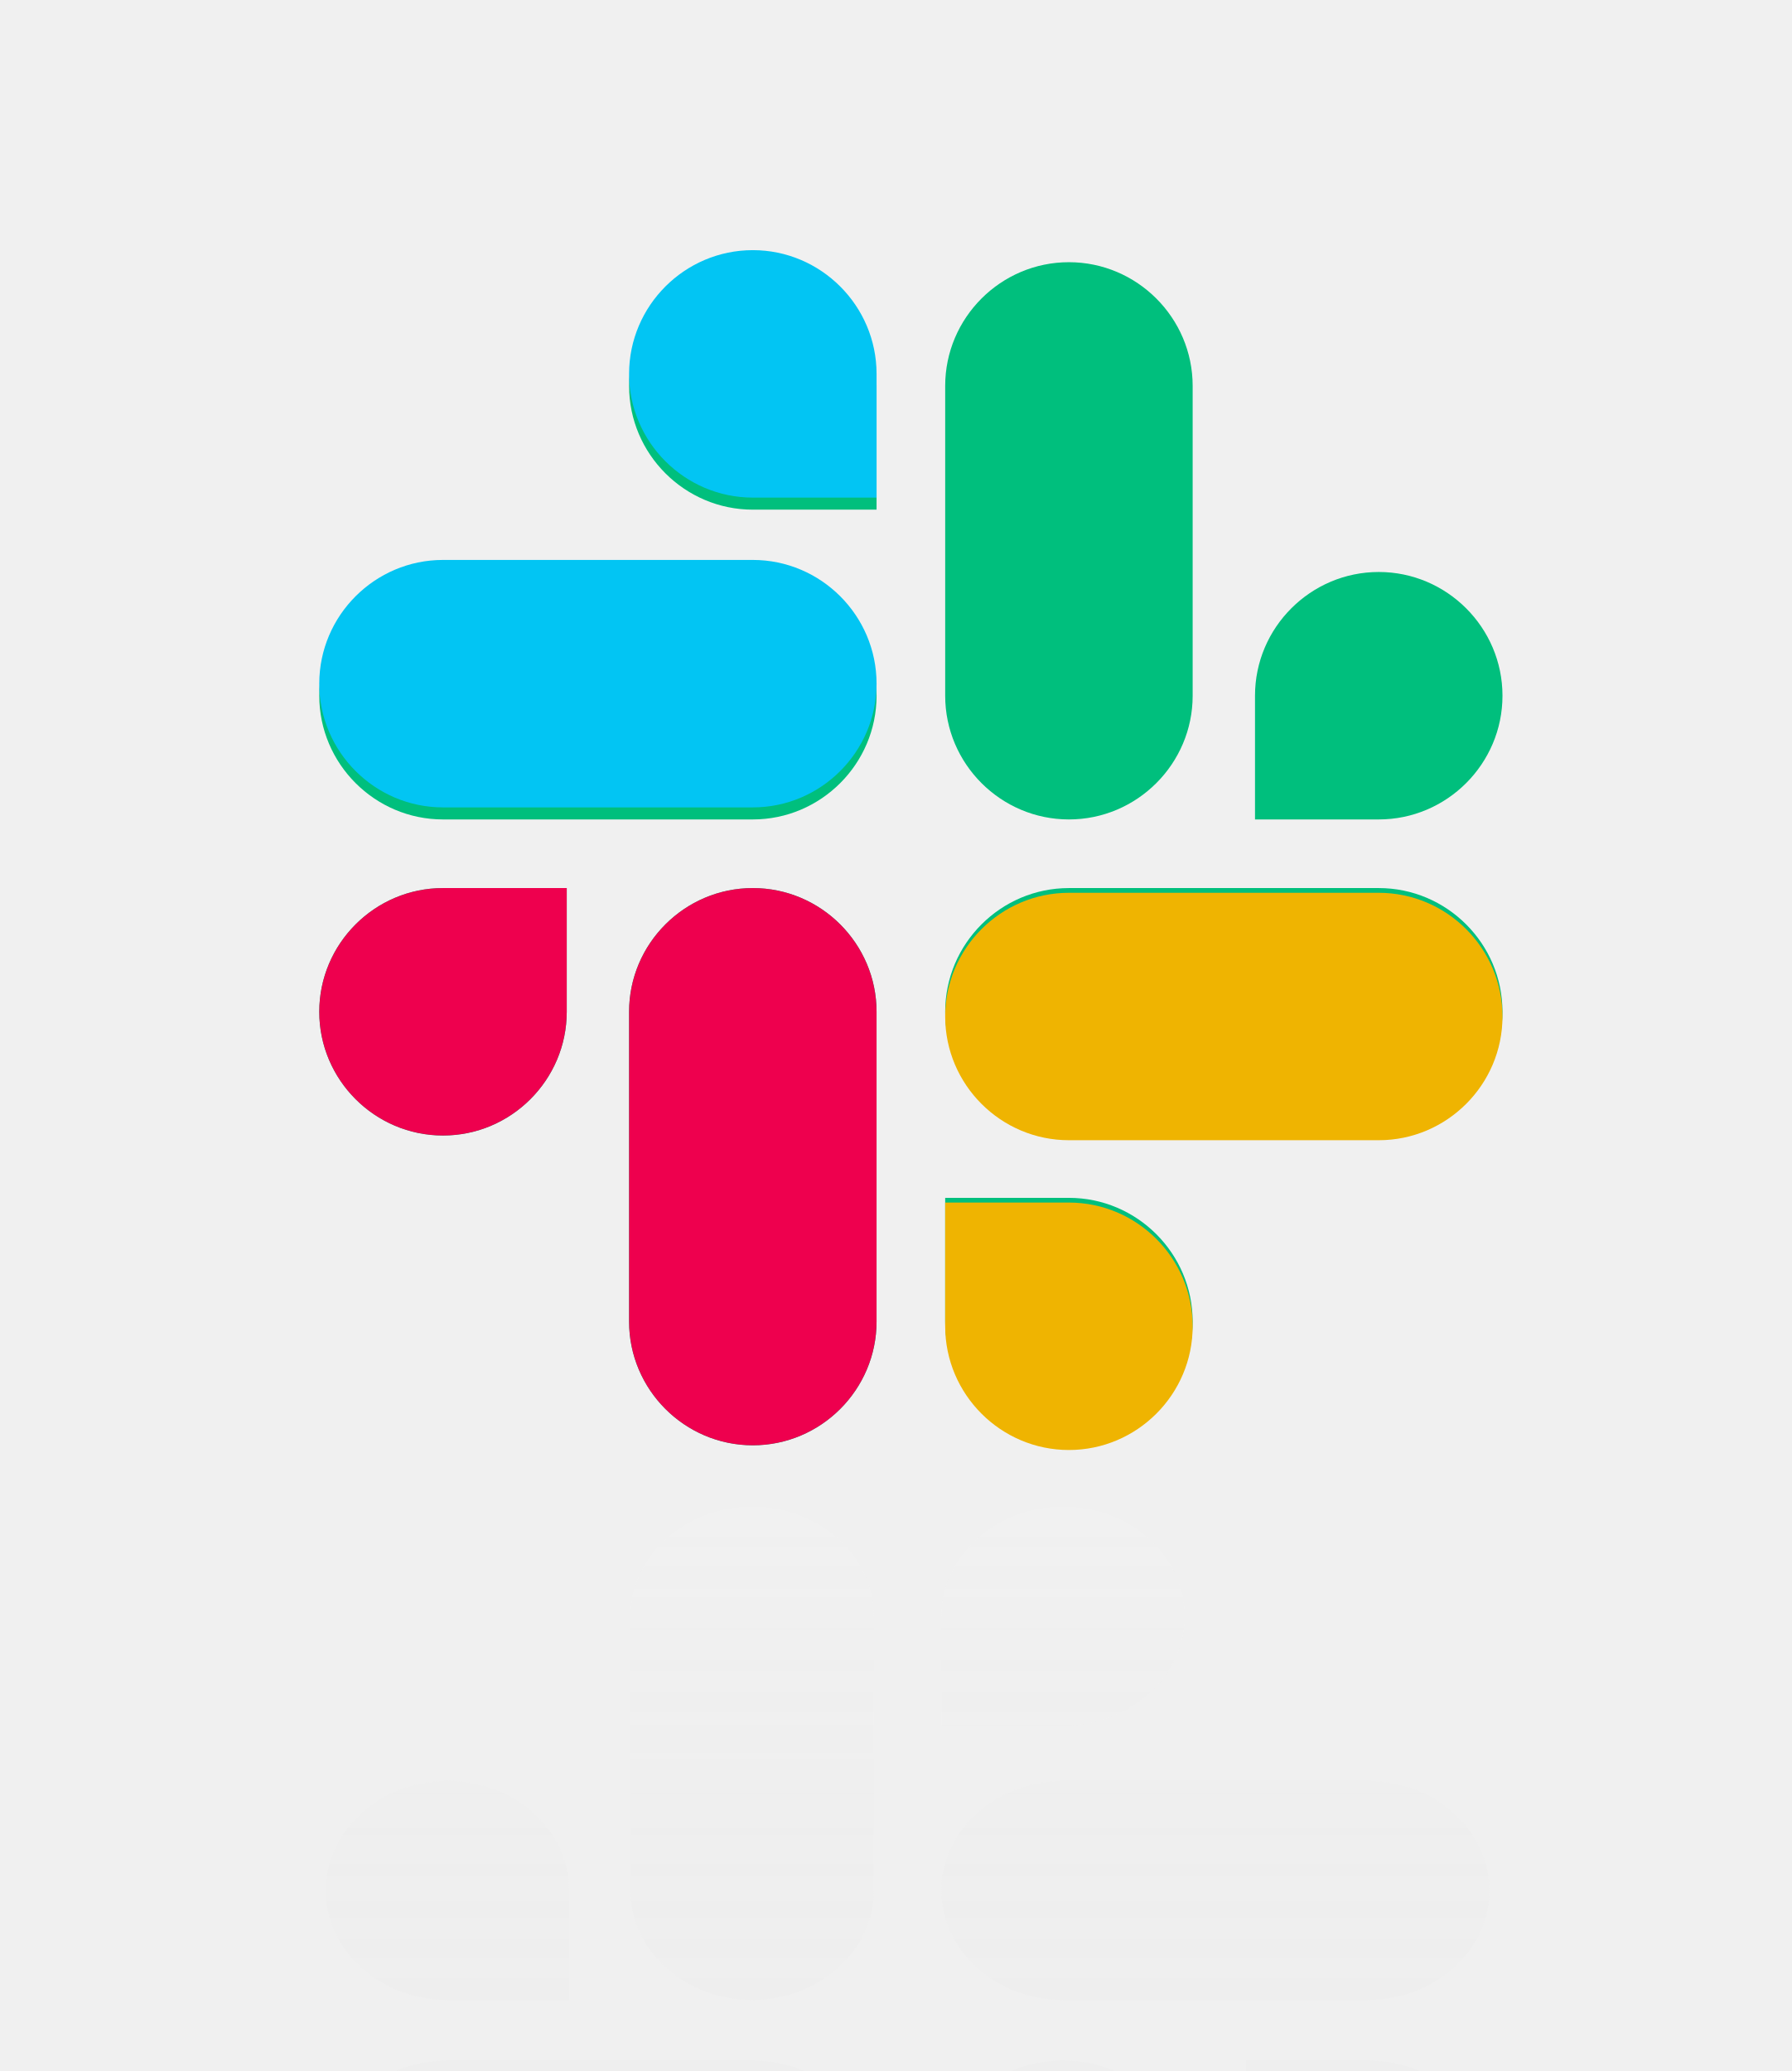
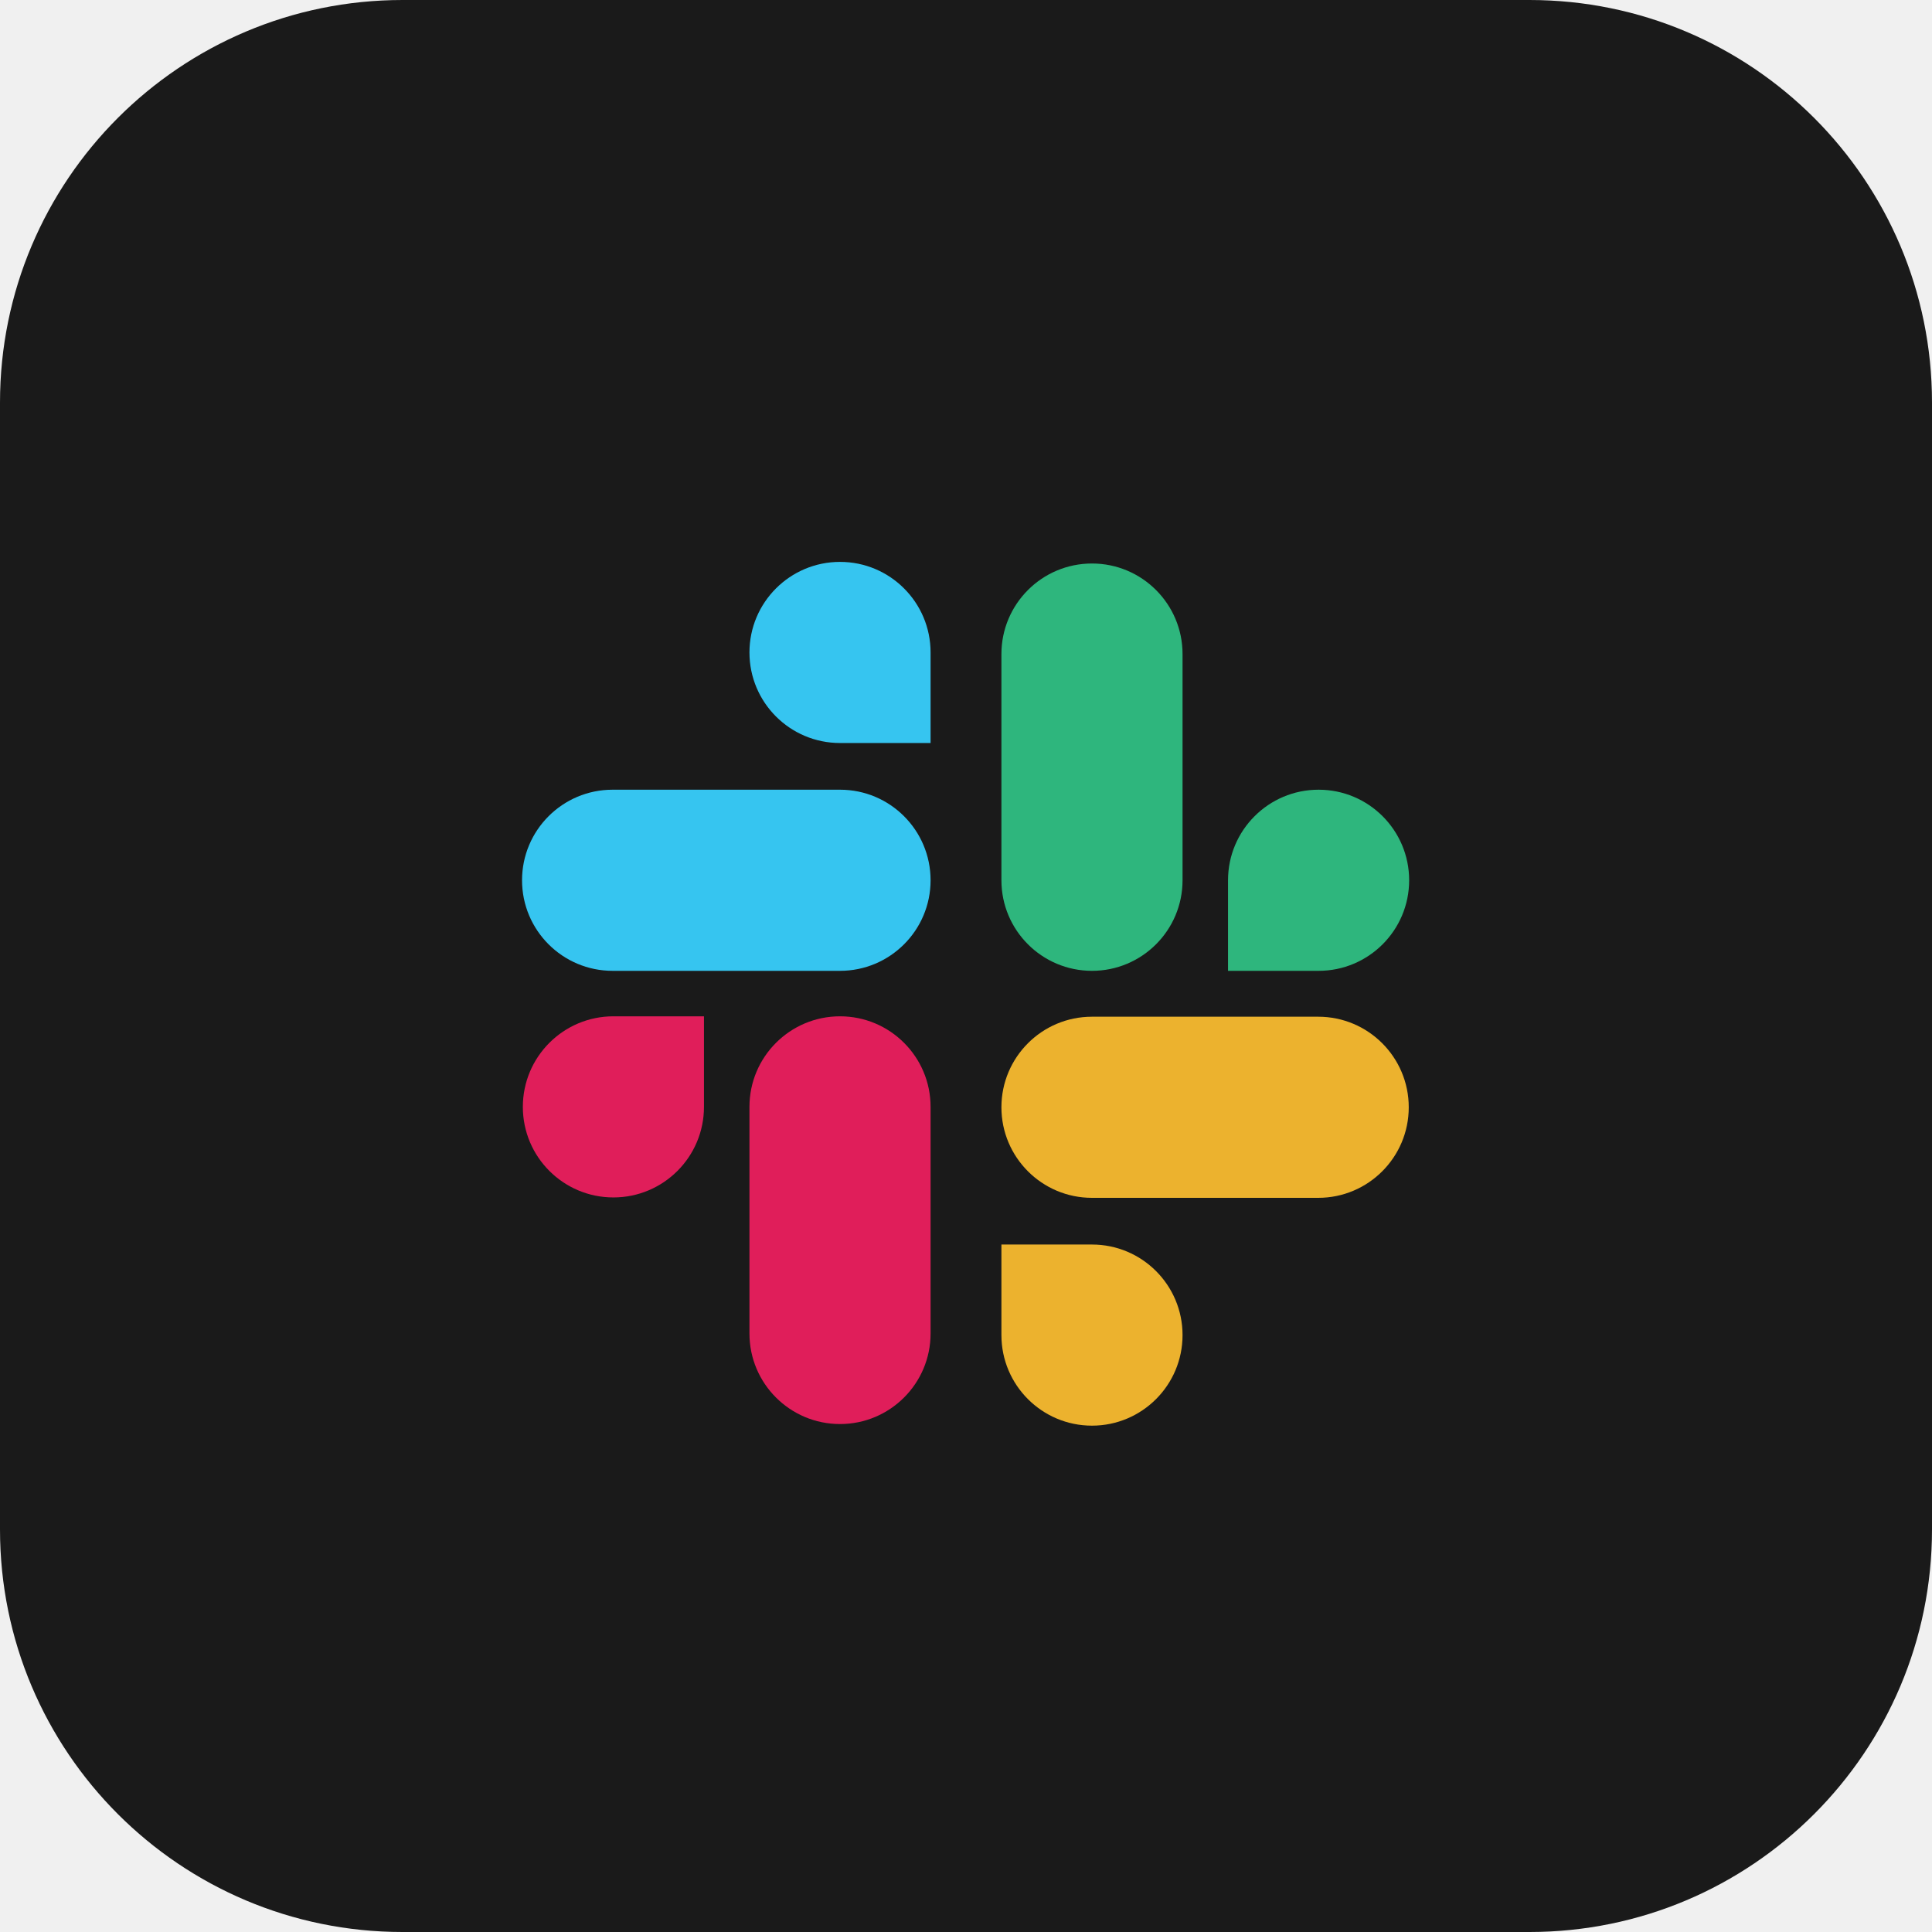
- <svg xmlns="http://www.w3.org/2000/svg" width="77" height="89" viewBox="0 0 77 89" fill="none">
-   <g clip-path="url(#clip0_2452_630)">
-     <path d="M53.542 93.261C53.542 95.851 55.893 97.967 58.771 97.967C61.649 97.967 64 95.851 64 93.261C64 90.671 61.649 88.555 58.771 88.555H53.542V93.261ZM50.908 93.261C50.908 90.671 48.557 88.555 45.679 88.555C42.801 88.555 40.45 90.671 40.45 93.261V105.044C40.45 107.634 42.801 109.75 45.679 109.75C48.557 109.75 50.908 107.634 50.908 105.044V93.261ZM45.679 74.162C48.557 74.162 50.908 72.046 50.908 69.456C50.908 66.866 48.557 64.75 45.679 64.75C42.801 64.75 40.45 66.866 40.45 69.456V74.162H45.679ZM45.679 76.533C42.801 76.533 40.45 78.649 40.45 81.239C40.45 83.829 42.801 85.945 45.679 85.945H58.771C61.649 85.945 64 83.829 64 81.239C64 78.649 61.649 76.533 58.771 76.533H45.679ZM24.457 81.239C24.457 78.649 22.107 76.533 19.229 76.533C16.351 76.533 14 78.649 14 81.239C14 83.829 16.351 85.945 19.229 85.945H24.457V81.239ZM27.092 81.239C27.092 83.829 29.443 85.945 32.321 85.945C35.199 85.945 37.55 83.829 37.55 81.239V69.456C37.55 66.866 35.199 64.75 32.321 64.75C29.443 64.75 27.092 66.866 27.092 69.456V81.239ZM32.321 100.338C29.443 100.338 27.092 102.454 27.092 105.044C27.092 107.634 29.443 109.75 32.321 109.75C35.199 109.75 37.55 107.634 37.55 105.044V100.338H32.321ZM32.321 97.967C35.199 97.967 37.55 95.851 37.55 93.261C37.55 90.671 35.199 88.555 32.321 88.555H19.229C16.351 88.555 14 90.671 14 93.261C14 95.851 16.351 97.967 19.229 97.967H32.321Z" fill="url(#paint0_linear_2452_630)" />
-     <path d="M24.353 43.481C24.353 46.407 21.962 48.798 19.036 48.798C16.109 48.798 13.719 46.407 13.719 43.481C13.719 40.554 16.109 38.164 19.036 38.164H24.353V43.481ZM27.032 43.481C27.032 40.554 29.422 38.164 32.349 38.164C35.275 38.164 37.666 40.554 37.666 43.481V56.794C37.666 59.72 35.275 62.111 32.349 62.111C29.422 62.111 27.032 59.72 27.032 56.794V43.481ZM32.349 21.902C29.422 21.902 27.032 19.511 27.032 16.585C27.032 13.658 29.422 11.268 32.349 11.268C35.275 11.268 37.666 13.658 37.666 16.585V21.902H32.349ZM32.349 24.581C35.275 24.581 37.666 26.971 37.666 29.898C37.666 32.824 35.275 35.215 32.349 35.215H19.036C16.109 35.215 13.719 32.824 13.719 29.898C13.719 26.971 16.109 24.581 19.036 24.581H32.349ZM53.928 29.898C53.928 26.971 56.318 24.581 59.245 24.581C62.171 24.581 64.562 26.971 64.562 29.898C64.562 32.824 62.171 35.215 59.245 35.215H53.928V29.898ZM51.249 29.898C51.249 32.824 48.858 35.215 45.932 35.215C43.005 35.215 40.615 32.824 40.615 29.898V16.585C40.615 13.658 43.005 11.268 45.932 11.268C48.858 11.268 51.249 13.658 51.249 16.585V29.898ZM45.932 51.477C48.858 51.477 51.249 53.868 51.249 56.794C51.249 59.72 48.858 62.111 45.932 62.111C43.005 62.111 40.615 59.72 40.615 56.794V51.477H45.932ZM45.932 48.798C43.005 48.798 40.615 46.407 40.615 43.481C40.615 40.554 43.005 38.164 45.932 38.164H59.245C62.171 38.164 64.562 40.554 64.562 43.481C64.562 46.407 62.171 48.798 59.245 48.798H45.932Z" fill="#00BF7D" />
-     <path d="M24.353 43.481C24.353 46.407 21.962 48.798 19.036 48.798C16.109 48.798 13.719 46.407 13.719 43.481C13.719 40.554 16.109 38.164 19.036 38.164H24.353V43.481ZM27.032 43.481C27.032 40.554 29.422 38.164 32.349 38.164C35.275 38.164 37.666 40.554 37.666 43.481V56.794C37.666 59.72 35.275 62.111 32.349 62.111C29.422 62.111 27.032 59.72 27.032 56.794V43.481Z" fill="#EE004E" />
-     <path d="M32.349 21.384C29.422 21.384 27.032 18.993 27.032 16.067C27.032 13.141 29.422 10.75 32.349 10.75C35.275 10.75 37.666 13.141 37.666 16.067V21.384H32.349ZM32.349 24.063C35.275 24.063 37.666 26.453 37.666 29.38C37.666 32.306 35.275 34.697 32.349 34.697H19.036C16.109 34.697 13.719 32.306 13.719 29.38C13.719 26.453 16.109 24.063 19.036 24.063H32.349Z" fill="#02C5F3" />
-     <path d="M45.932 51.679C48.859 51.679 51.249 54.07 51.249 56.996C51.249 59.923 48.859 62.313 45.932 62.313C43.006 62.313 40.615 59.923 40.615 56.996V51.679H45.932ZM45.932 49C43.006 49 40.615 46.61 40.615 43.683C40.615 40.757 43.006 38.367 45.932 38.367H59.245C62.172 38.367 64.562 40.757 64.562 43.683C64.562 46.61 62.172 49 59.245 49H45.932Z" fill="#EFB401" />
-   </g>
-   <defs>
-     <linearGradient id="paint0_linear_2452_630" x1="39" y1="64.75" x2="39" y2="109.75" gradientUnits="userSpaceOnUse">
-       <stop stop-color="white" stop-opacity="0.1" />
-       <stop offset="1" stop-color="#999999" stop-opacity="0" />
-     </linearGradient>
-     <clipPath id="clip0_2452_630">
-       <rect width="77" height="89" fill="white" />
-     </clipPath>
-   </defs>
+ <svg xmlns="http://www.w3.org/2000/svg" width="48" height="48" viewBox="0 0 48 48" fill="none">
+   <rect width="48" height="48" rx="10" fill="#1a1a1a" />
+   <path d="M17.49 27.5a2.25 2.25 0 1 1-2.25-2.25h2.25v2.25zm1.13 0a2.25 2.25 0 1 1 4.5 0v5.63a2.25 2.25 0 1 1-4.5 0V27.5z" fill="#E01E5A" />
+   <path d="M20.87 18.46a2.25 2.25 0 1 1 2.25-2.25v2.25h-2.25zm0 1.16a2.25 2.25 0 1 1 0 4.5h-5.65a2.25 2.25 0 1 1 0-4.5h5.65z" fill="#36C5F0" />
+   <path d="M30.51 21.87a2.25 2.25 0 1 1 2.25 2.25h-2.25v-2.25zm-1.13 0a2.25 2.25 0 1 1-4.5 0v-5.62a2.25 2.25 0 1 1 4.5 0v5.62z" fill="#2EB67D" />
+   <path d="M27.13 30.92a2.25 2.25 0 1 1-2.25 2.25v-2.25h2.25zm0-1.16a2.25 2.25 0 1 1 0-4.5h5.62a2.25 2.25 0 1 1 0 4.5h-5.62z" fill="#ECB22E" />
</svg>
